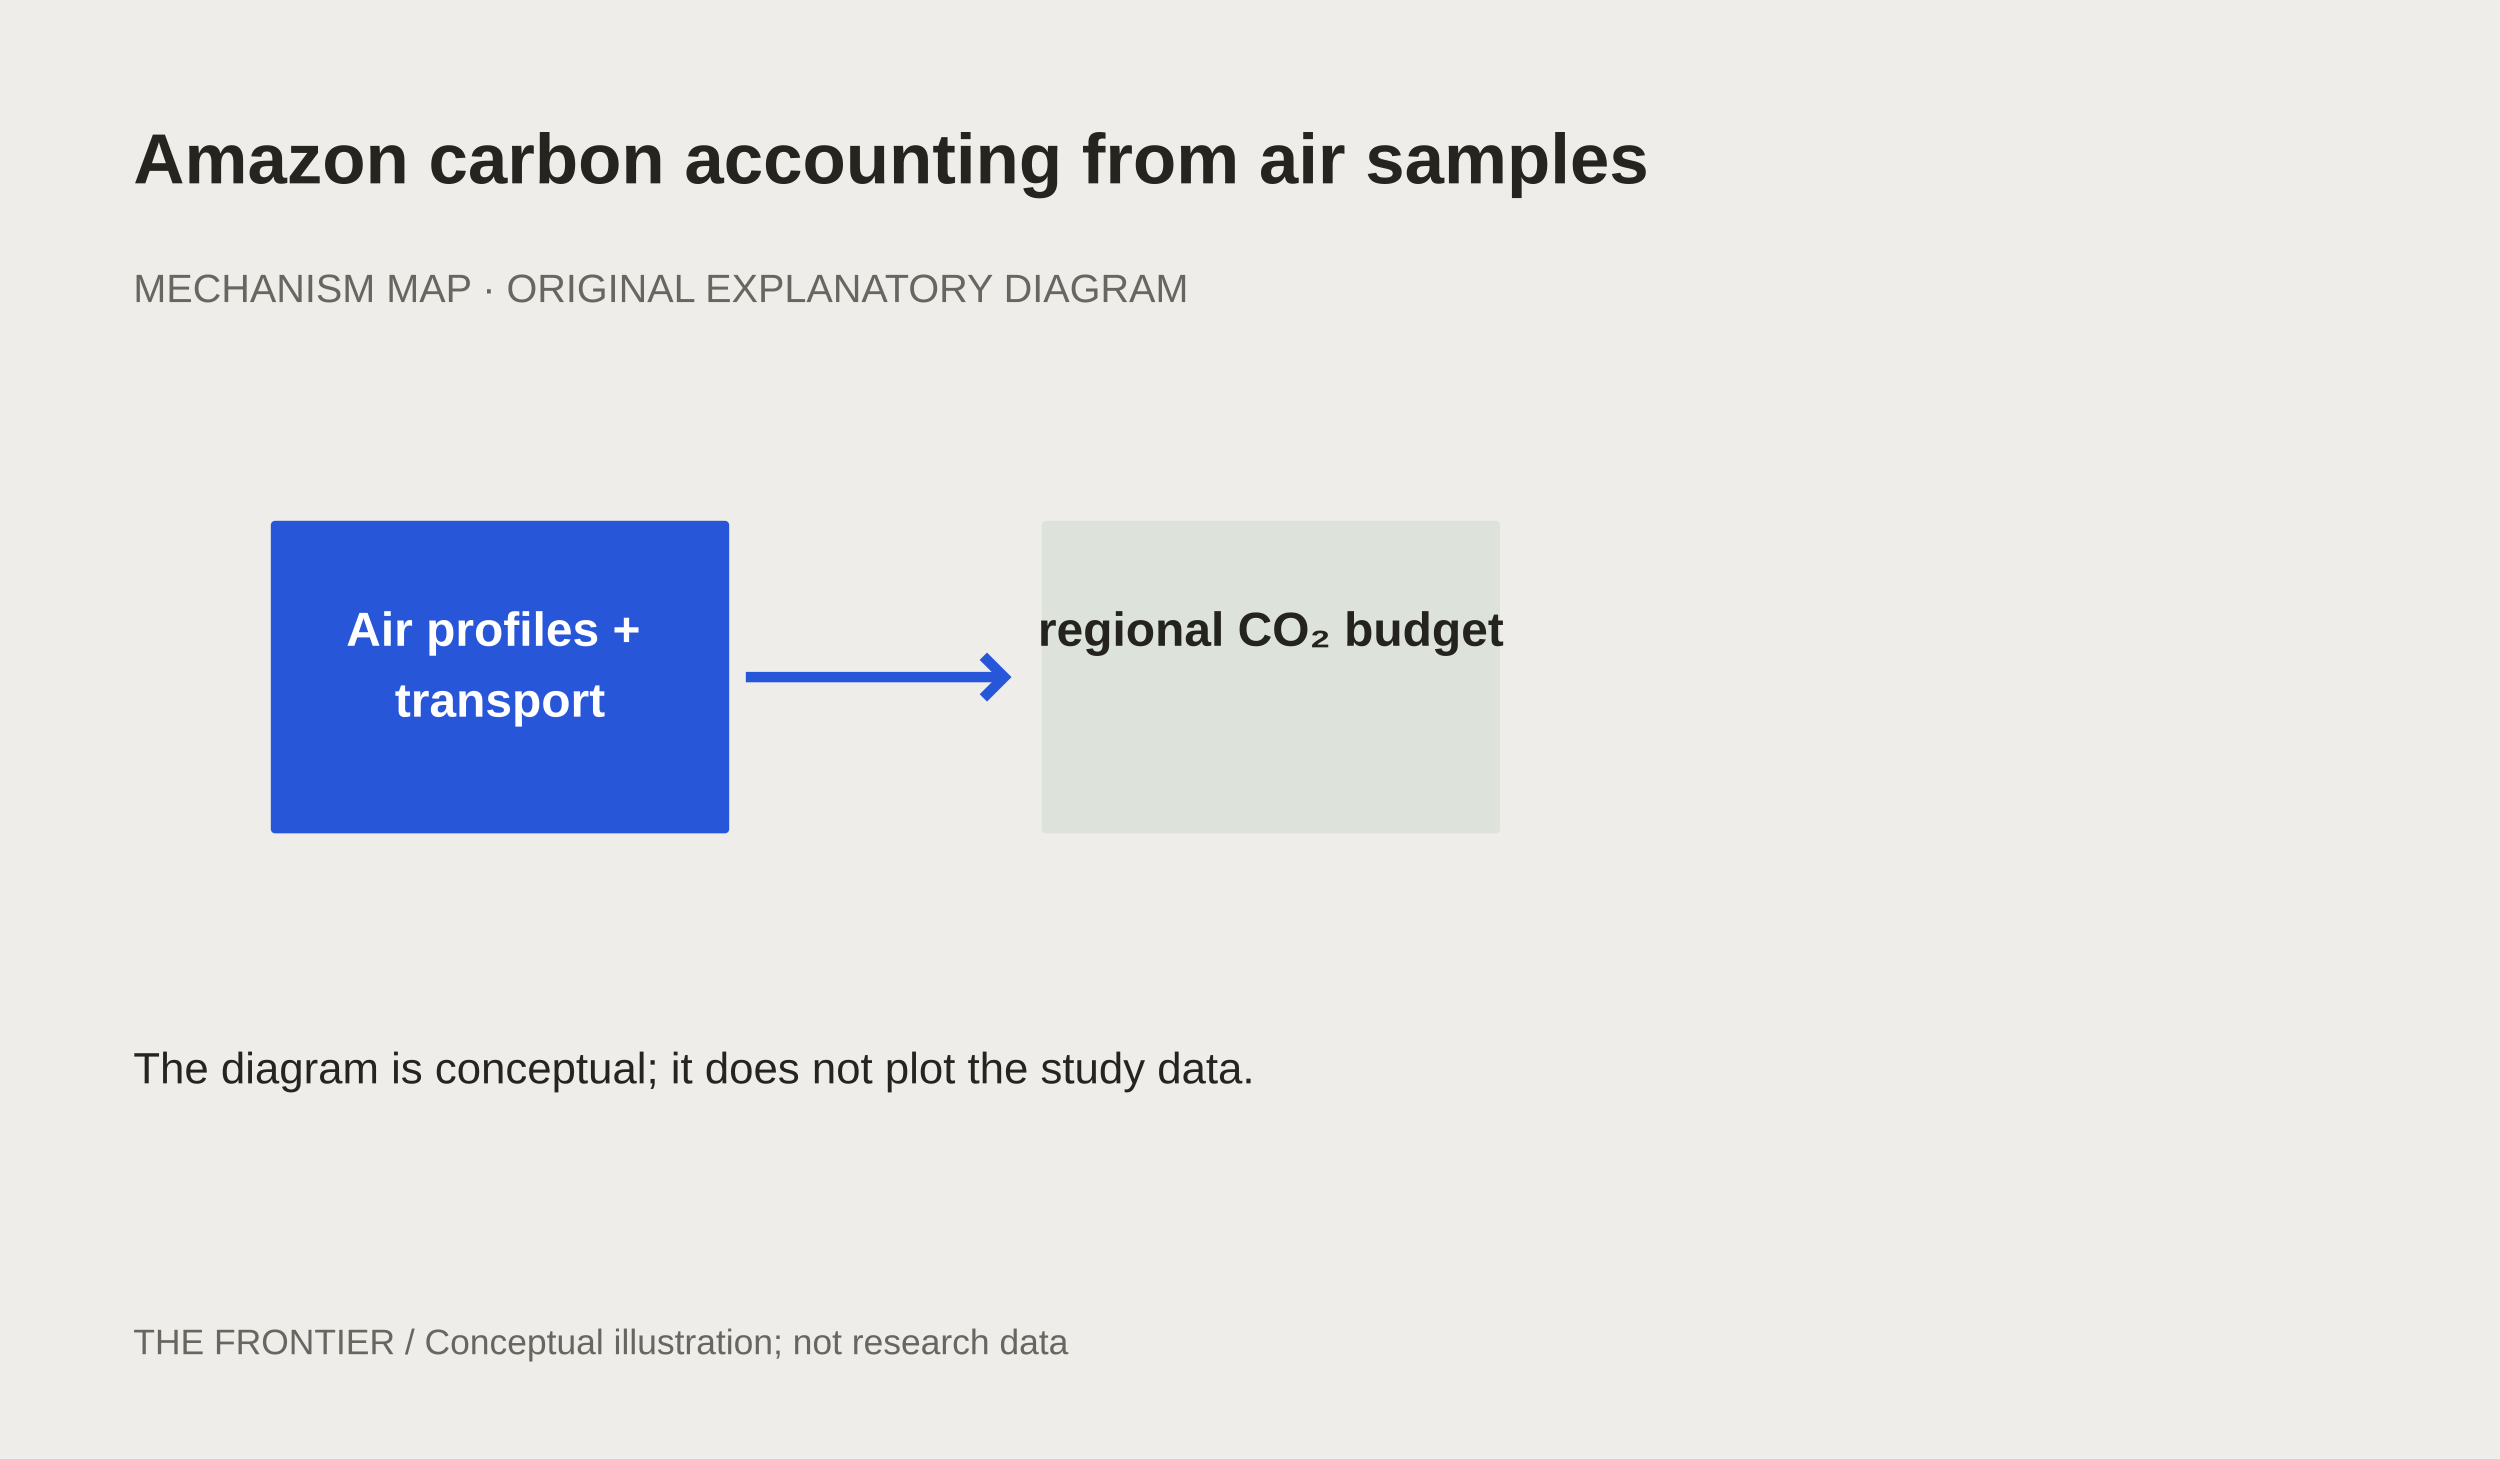
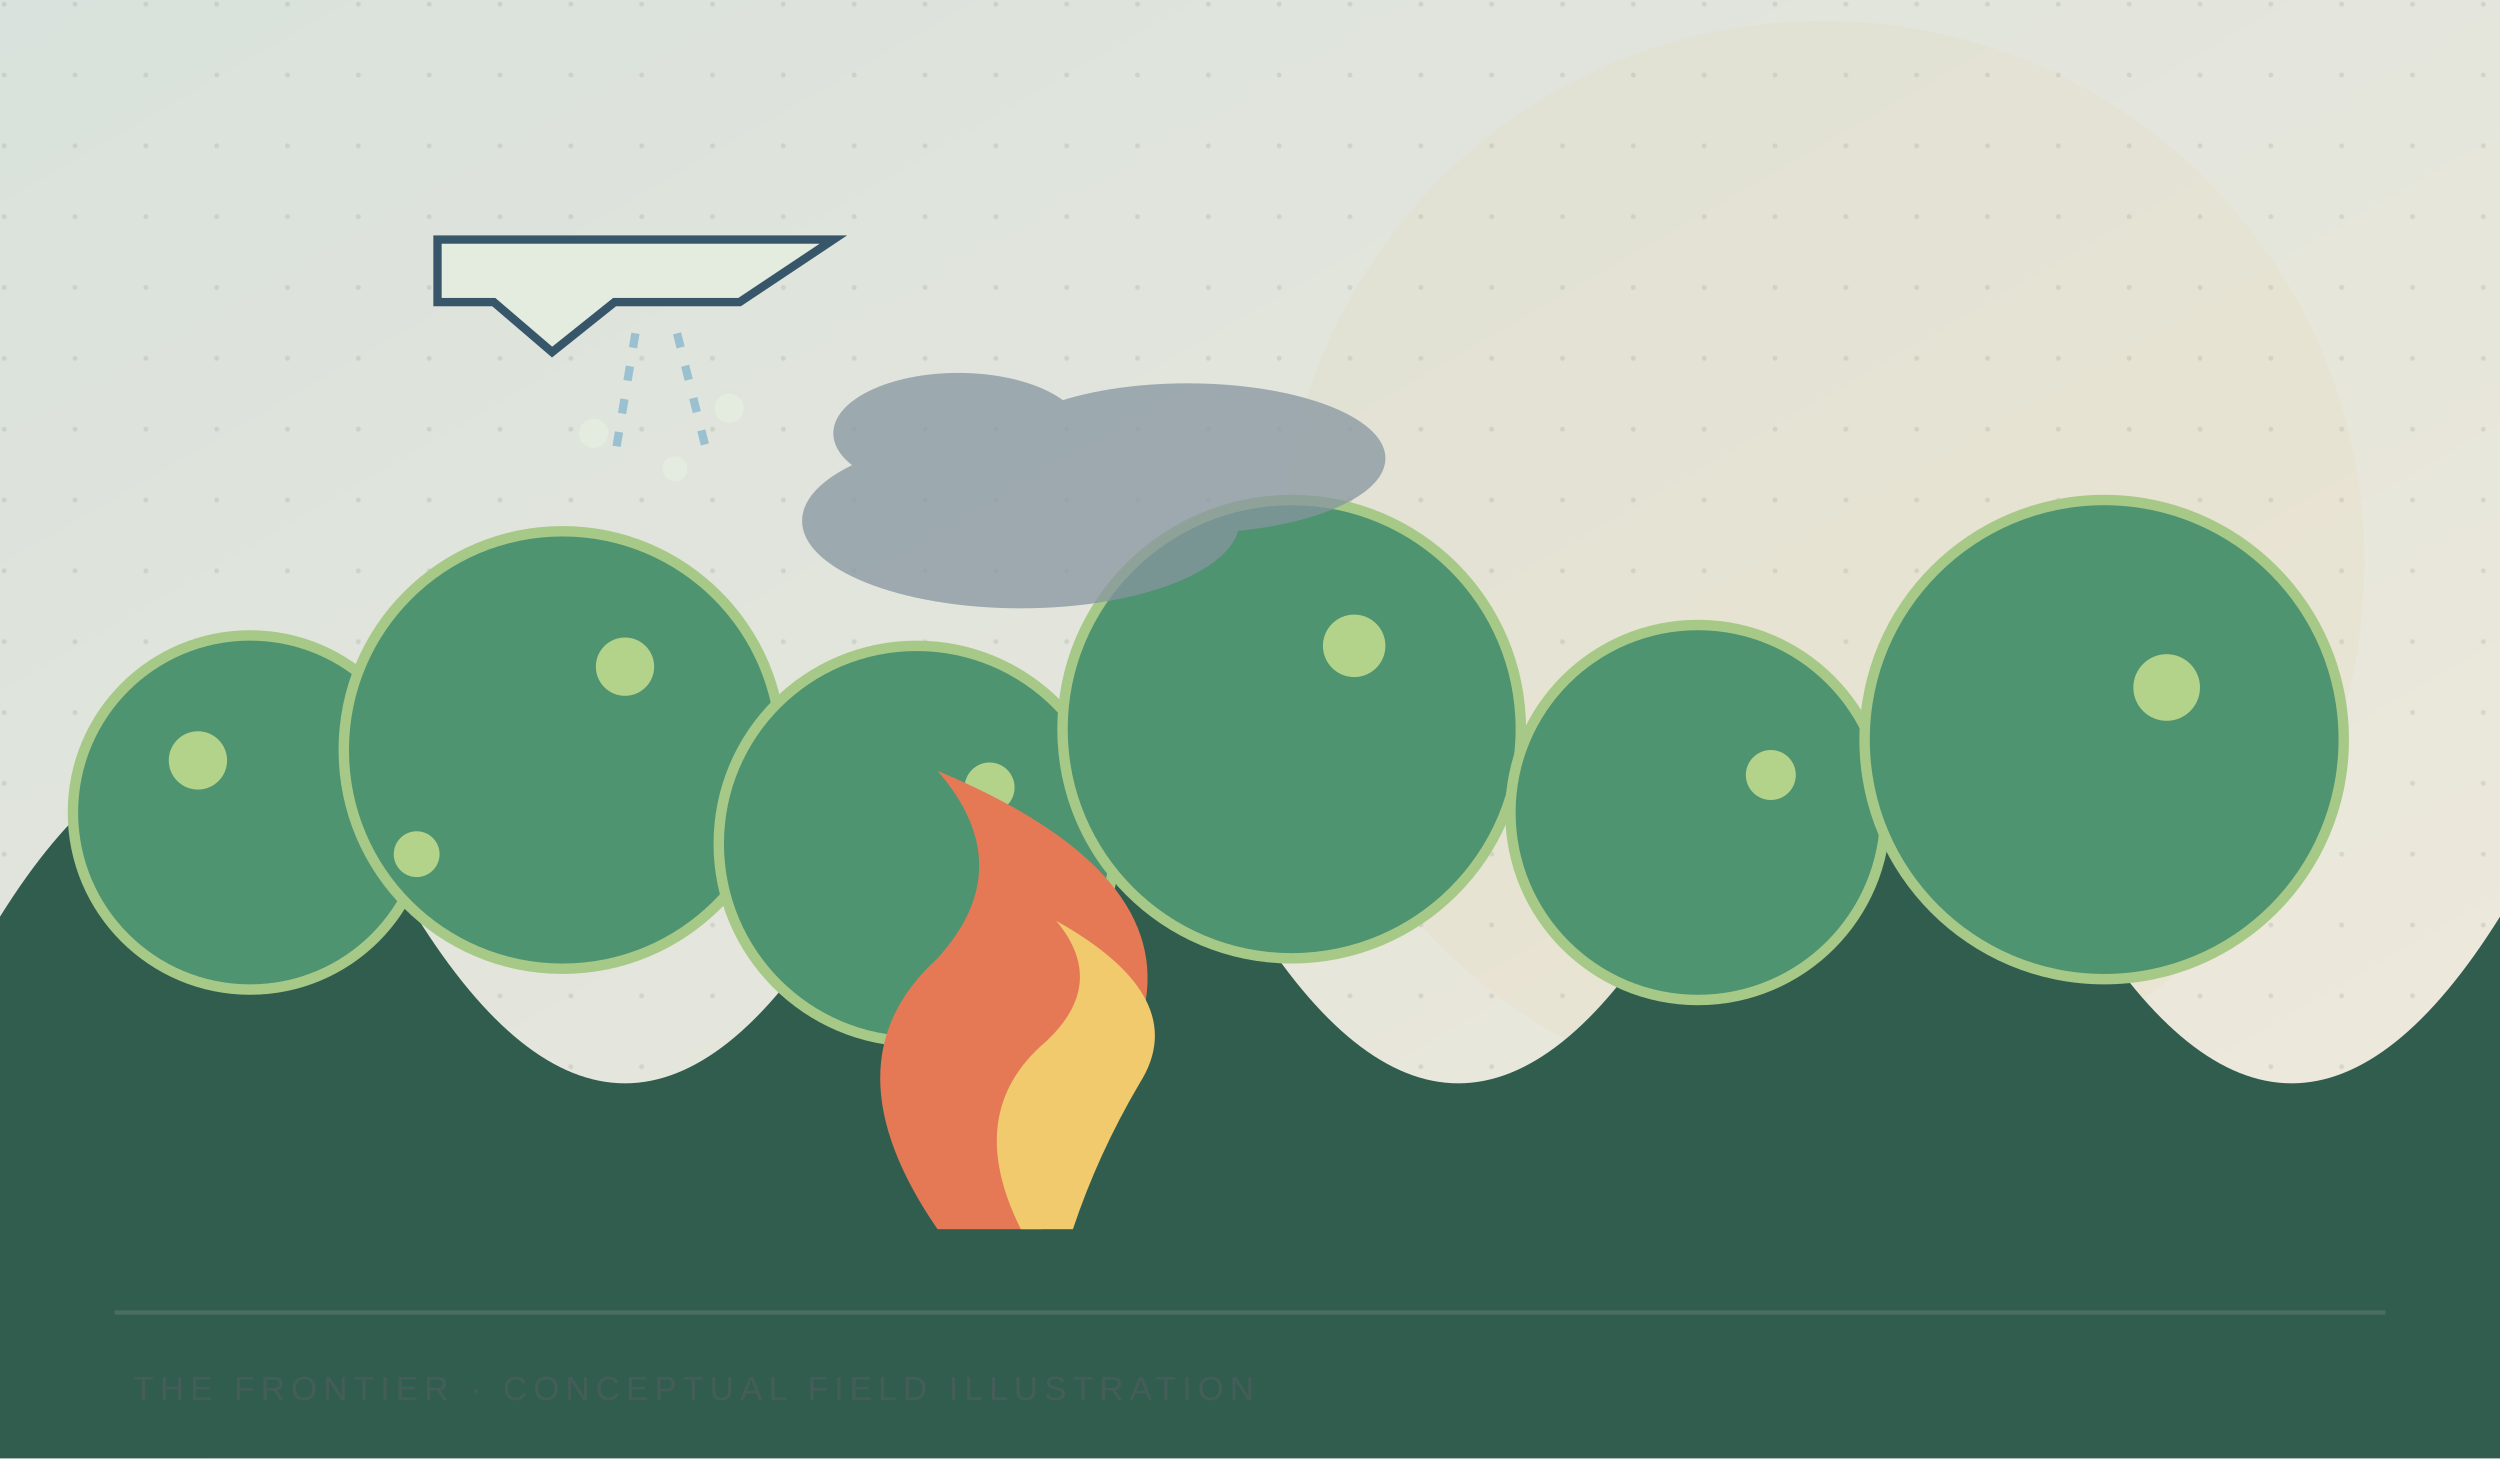
<svg xmlns="http://www.w3.org/2000/svg" width="1200" height="700" viewBox="0 0 1200 700" role="img" aria-labelledby="title desc">
-   <rect width="1200" height="700" fill="#eeede9" />
-   <text x="64" y="88" fill="#25241f" font-family="Arial,sans-serif" font-size="34" font-weight="700">Amazon carbon accounting from air samples</text>
-   <text x="64" y="145" fill="#68665f" font-family="Arial,sans-serif" font-size="19">MECHANISM MAP · ORIGINAL EXPLANATORY DIAGRAM</text>
-   <g>
-     <rect x="130" y="250" width="220" height="150" rx="2" fill="#2856d9" />
-     <text x="240" y="310" text-anchor="middle" fill="#fff" font-family="Arial,sans-serif" font-size="23" font-weight="600">
-       <tspan x="240" dy="0">Air profiles +</tspan>
-       <tspan x="240" dy="34">transport</tspan>
-     </text>
+   <defs>
+     <linearGradient id="bg" x1="0" y1="0" x2="1" y2="1">
+       <stop stop-color="#d9e2dc" />
+       <stop offset="1" stop-color="#f0e9db" />
+     </linearGradient>
+     <pattern id="grain" width="34" height="34" patternUnits="userSpaceOnUse">
+       <circle cx="2" cy="2" r="1.2" fill="#7b8676" opacity=".18" />
+     </pattern>
+   </defs>
+   <rect width="1200" height="700" fill="url(#bg)" />
+   <rect width="1200" height="700" fill="url(#grain)" />
+   <circle cx="875" cy="270" r="260" fill="#e1b766" opacity=".07" />
+   <path d="M0 440q100-160 200 0t200 0 200 0 200 0 200 0 200 0v260H0Z" fill="#315d4e" />
+   <g fill="#4e9471" stroke="#a7c987" stroke-width="5">
+     <circle cx="120" cy="390" r="85" />
+     <circle cx="270" cy="360" r="105" />
+     <circle cx="440" cy="405" r="95" />
+     <circle cx="620" cy="350" r="110" />
+     <circle cx="815" cy="390" r="90" />
+     <circle cx="1010" cy="355" r="115" />
  </g>
-   <path d="M 358 325 H 482" stroke="#2856d9" stroke-width="5" />
-   <path d="M 472 315 L 482 325 L 472 335" fill="none" stroke="#2856d9" stroke-width="5" />
-   <g>
-     <rect x="500" y="250" width="220" height="150" rx="2" fill="#dde3db" />
-     <text x="610" y="310" text-anchor="middle" fill="#24231f" font-family="Arial,sans-serif" font-size="23" font-weight="600">
-       <tspan x="610" dy="0">regional CO₂ budget</tspan>
-     </text>
+   <g fill="#b3d28a">
+     <circle cx="95" cy="365" r="14" />
+     <circle cx="200" cy="410" r="11" />
+     <circle cx="300" cy="320" r="14" />
+     <circle cx="475" cy="378" r="12" />
+     <circle cx="650" cy="310" r="15" />
+     <circle cx="850" cy="372" r="12" />
+     <circle cx="1040" cy="330" r="16" />
  </g>
-   <text x="64" y="520" fill="#25241f" font-family="Arial,sans-serif" font-size="21">The diagram is conceptual; it does not plot the study data.</text>
-   <text x="64" y="650" fill="#68665f" font-family="Arial,sans-serif" font-size="17">THE FRONTIER  /  Conceptual illustration; not research data</text>
+   <path d="M450 590q-55-80 0-130 40-44 0-90 110 46 100 110-6 43-50 110Z" fill="#e57956" />
+   <path d="M490 590q-28-56 12-90 30-28 5-58 66 37 40 78-20 34-32 70Z" fill="#f2ca6e" />
+   <g fill="#8595a0" opacity=".75">
+     <ellipse cx="490" cy="250" rx="105" ry="42" />
+     <ellipse cx="570" cy="220" rx="95" ry="36" />
+     <ellipse cx="460" cy="208" rx="60" ry="29" />
+   </g>
+   <path d="M210 115h190l-45 30-60 0-30 24-28-24h-27Z" fill="#e4ece0" stroke="#38566a" stroke-width="4" />
+   <path d="M305 160l-10 60m30-60l15 60" stroke="#9bc1d1" stroke-width="4" stroke-dasharray="7 9" />
+   <g fill="#e4ece0">
+     <circle cx="285" cy="208" r="7" />
+     <circle cx="324" cy="225" r="6" />
+     <circle cx="350" cy="196" r="7" />
+   </g>
+   <path d="M55 630H1145" stroke="#6c817b" stroke-width="2" opacity=".45" />
+   <text x="64" y="672" fill="#495d5a" opacity=".82" font-family="Arial,sans-serif" font-size="16" letter-spacing="3">THE FRONTIER · CONCEPTUAL FIELD ILLUSTRATION</text>
</svg>
